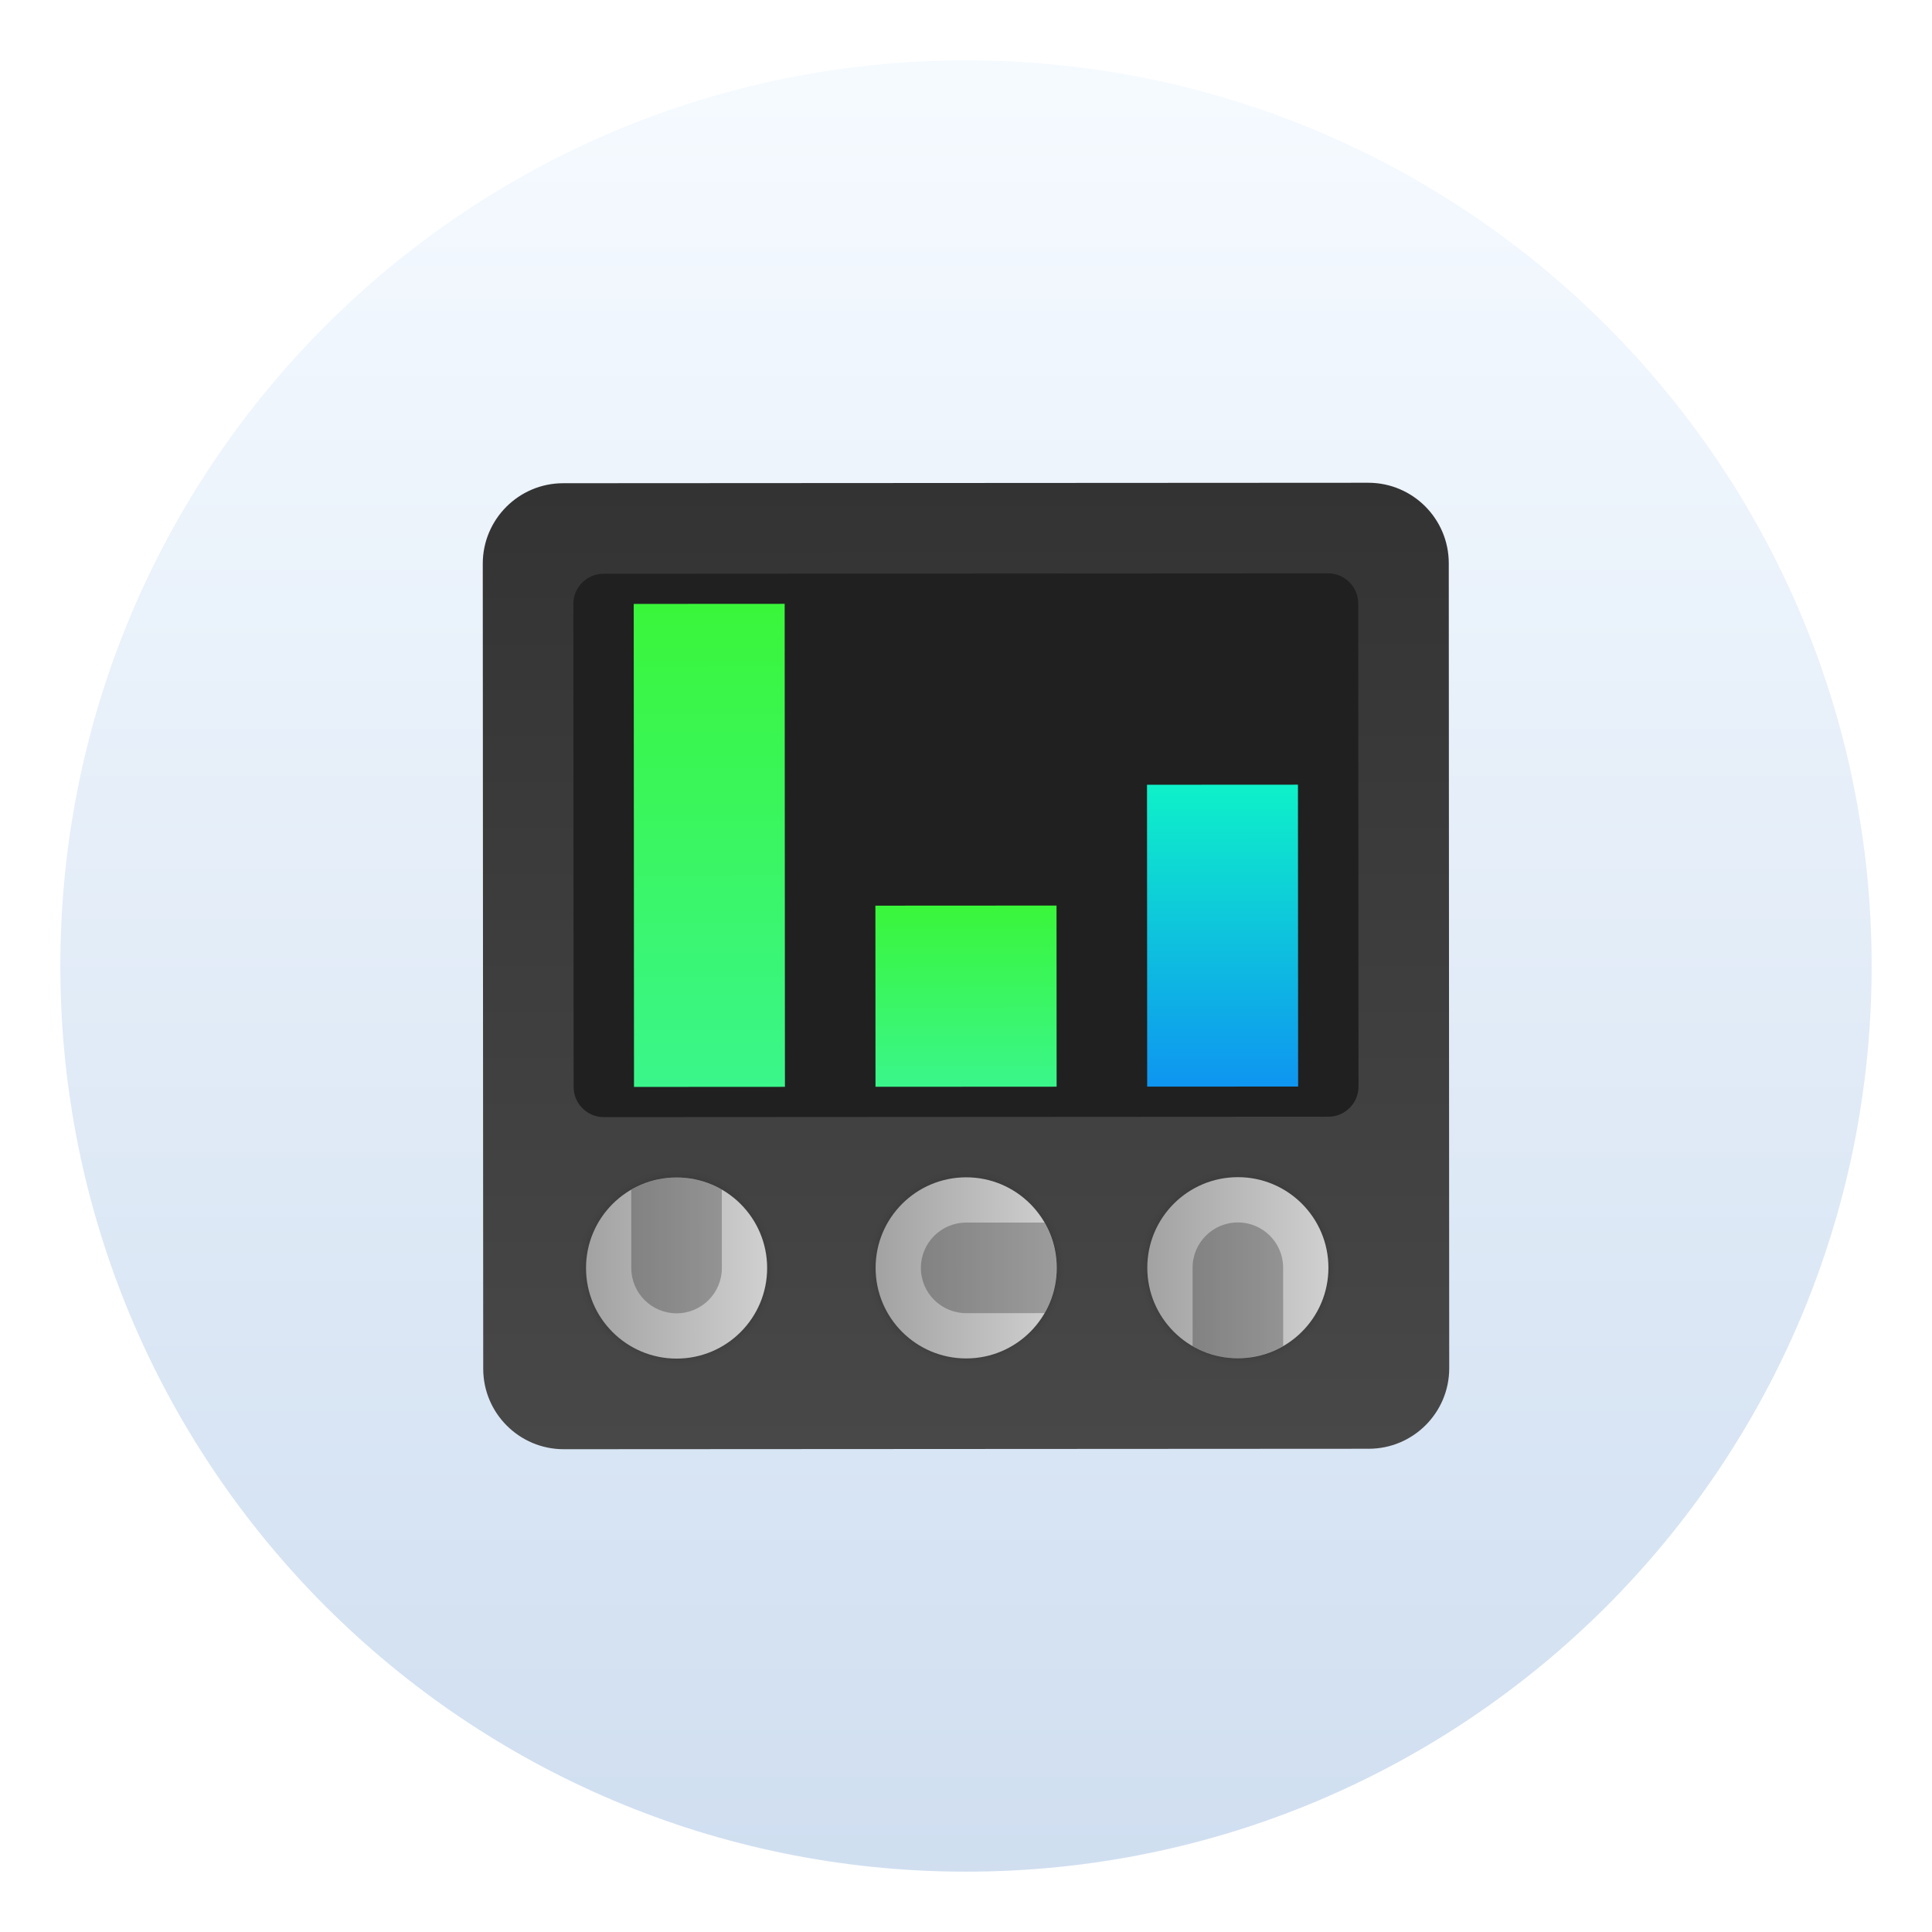
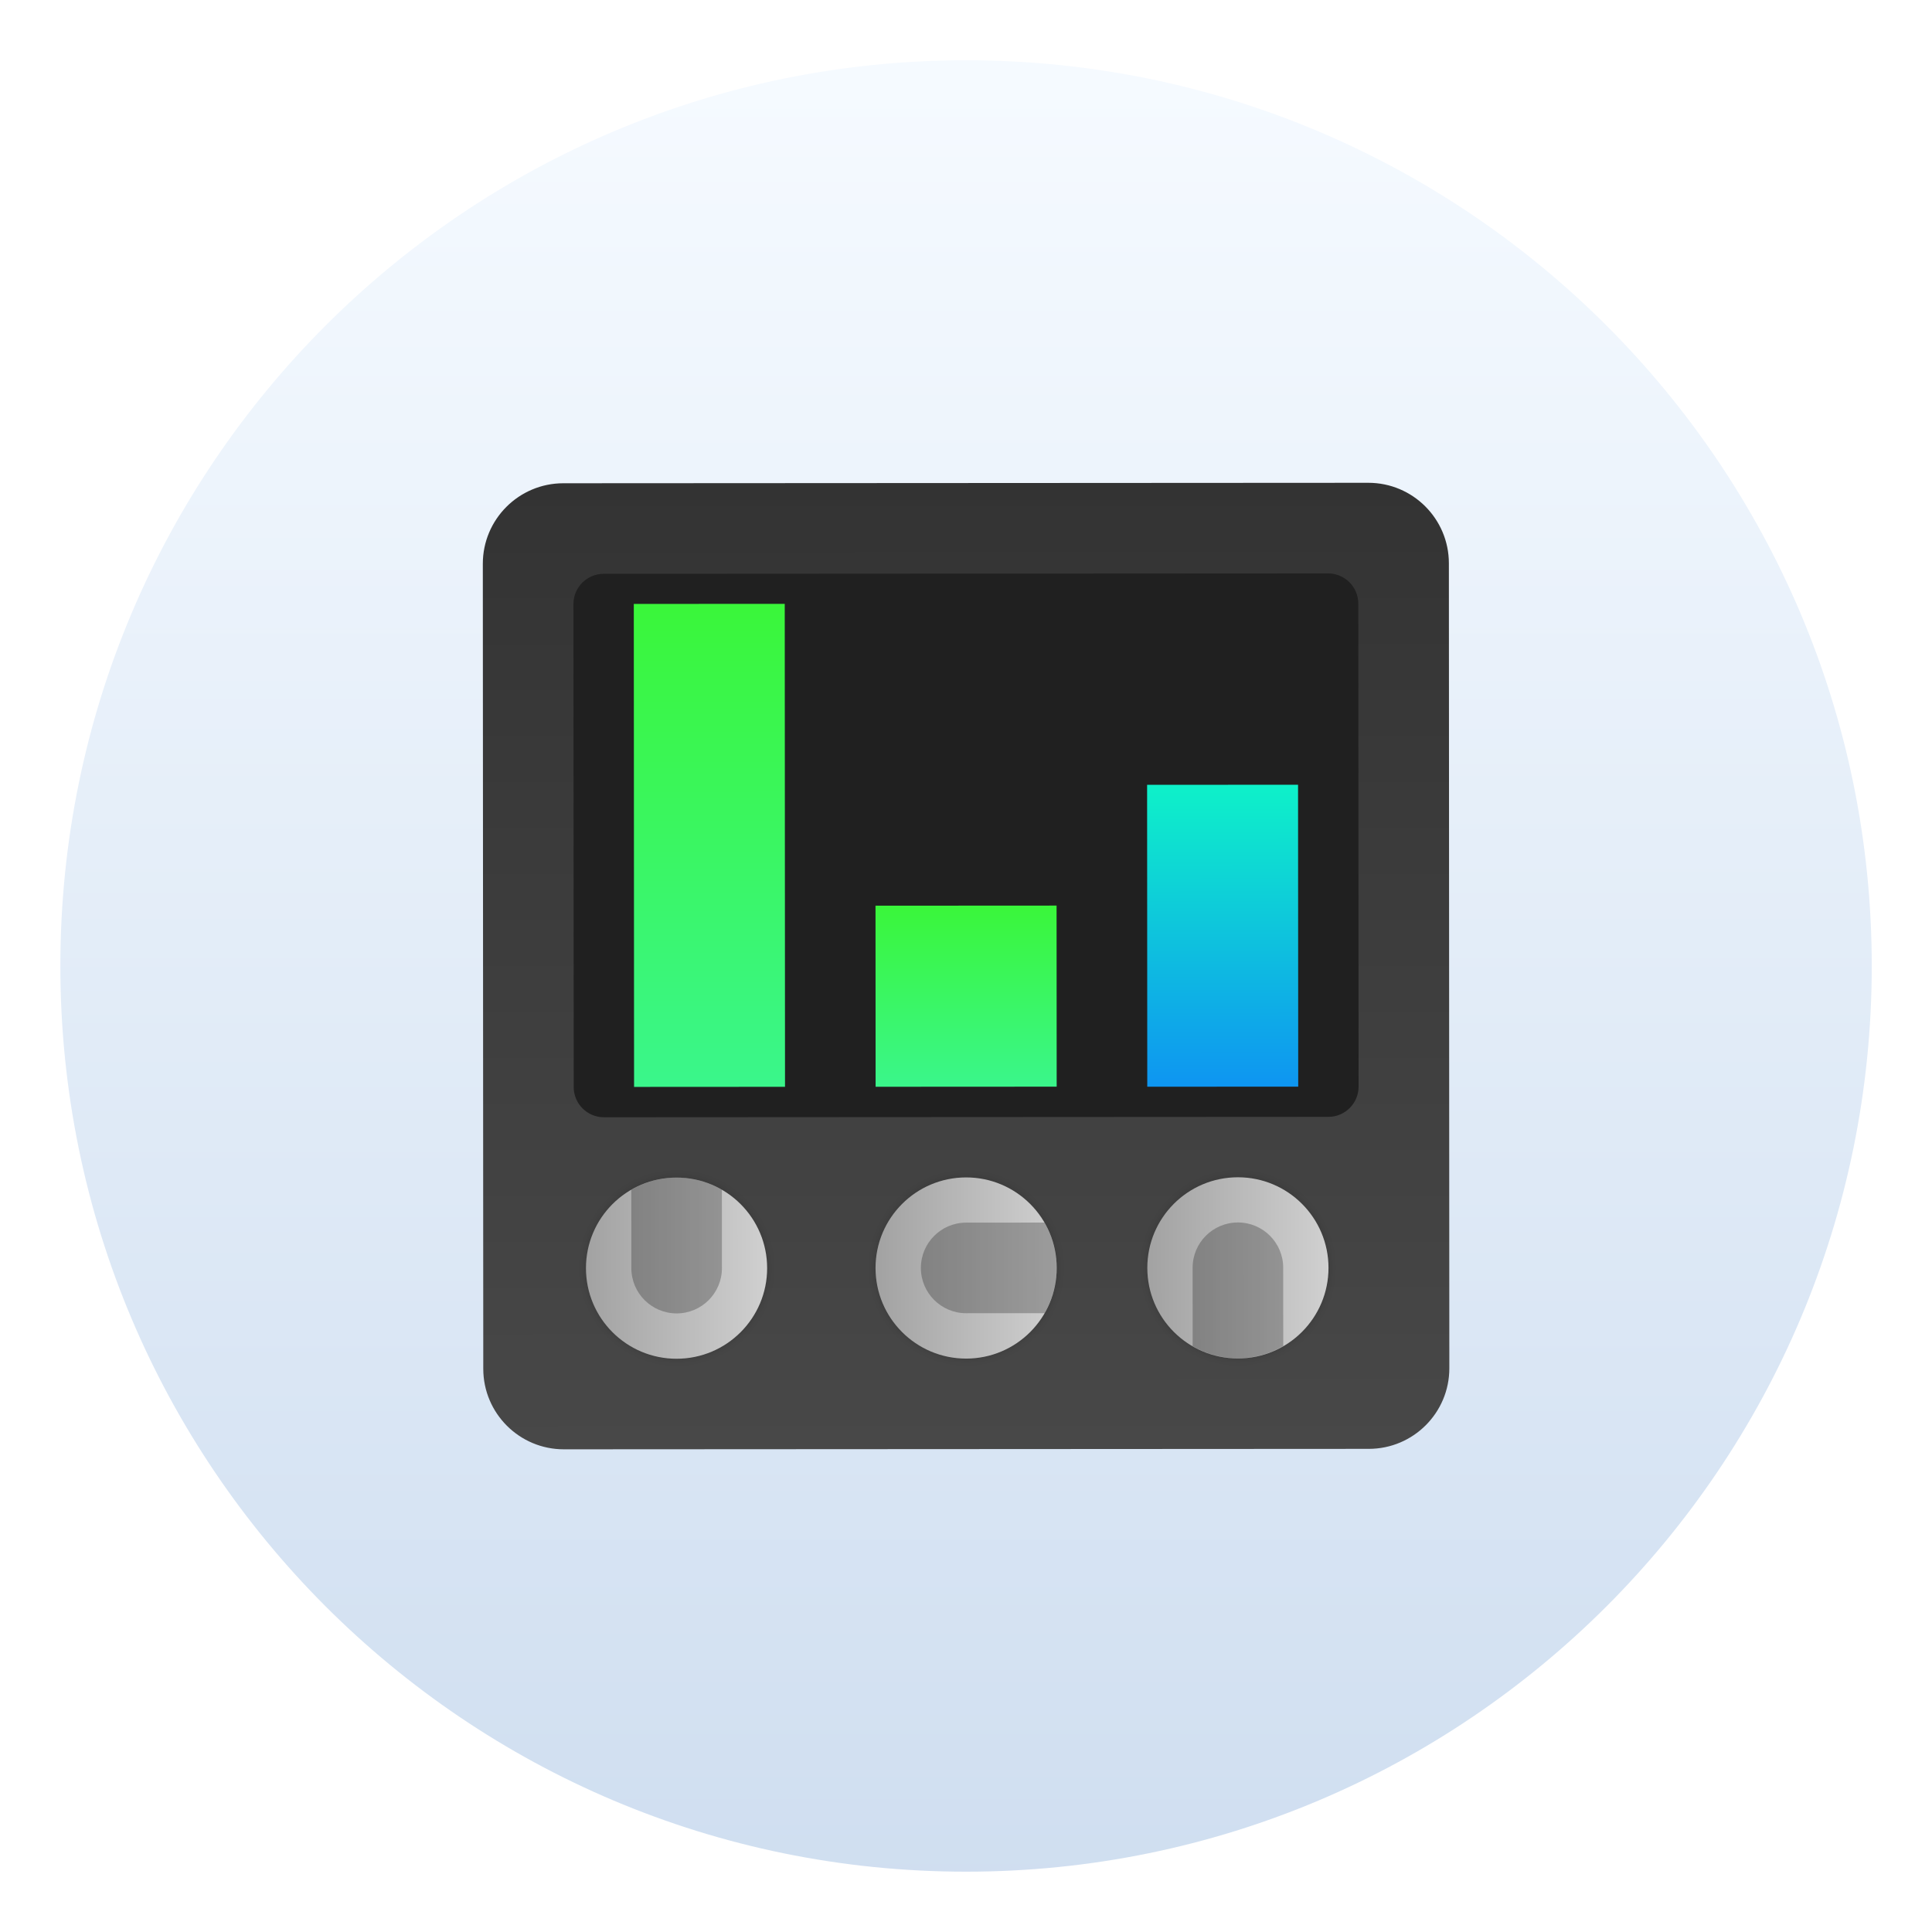
- <svg xmlns="http://www.w3.org/2000/svg" xmlns:xlink="http://www.w3.org/1999/xlink" id="Flamingo" width="64" height="64" enable-background="new 0 0 1024 1024" image-rendering="optimizeSpeed" version="1.1" viewBox="0 0 64 64">
-   <defs id="defs47">
+ <svg xmlns="http://www.w3.org/2000/svg" xmlns:xlink="http://www.w3.org/1999/xlink" width="64" height="64" version="1.1" viewBox="0 0 16.933 16.933">
+   <defs>
+     <linearGradient id="a-3" x1="32" x2="32" y1="2" y2="62" gradientTransform="matrix(.2646 0 0 .2646 16.133 3.5959)" gradientUnits="userSpaceOnUse">
+       <stop stop-color="#f5faff" offset="0" />
+       <stop stop-color="#cfdef0" offset="1" />
+     </linearGradient>
+     <linearGradient id="g" x1="32" x2="32" y1="16" y2="48" gradientTransform="matrix(.26458 0 0 .26458 16.06 3.3956)" gradientUnits="userSpaceOnUse">
+       <stop stop-color="#333" offset="0" />
+       <stop stop-color="#484848" offset="1" />
+     </linearGradient>
+     <filter id="n-9" x="-.06" y="-.06" width="1.12" height="1.12" color-interpolation-filters="sRGB">
+       <feGaussianBlur stdDeviation="0.15" />
+     </filter>
+     <filter id="o-2" x="-.06" y="-.06" width="1.12" height="1.12" color-interpolation-filters="sRGB">
+       <feGaussianBlur stdDeviation="0.15" />
+     </filter>
+     <filter id="l-0" x="-.06" y="-.06" width="1.12" height="1.12" color-interpolation-filters="sRGB">
+       <feGaussianBlur stdDeviation="0.15" />
+     </filter>
+     <linearGradient id="k" x1="23.5" x2="23.5" y1="20" y2="36" gradientTransform="matrix(.26458 0 0 .26458 16.06 3.3956)" gradientUnits="userSpaceOnUse" xlink:href="#b" />
    <linearGradient id="b">
-       <stop stop-color="#3af63a" offset="0" id="stop2" />
-       <stop stop-color="#3af68b" offset="1" id="stop4" />
+       <stop stop-color="#3af63a" offset="0" />
+       <stop stop-color="#3af68b" offset="1" />
    </linearGradient>
-     <linearGradient id="a">
-       <stop stop-color="#a2a2a2" offset="0" id="stop7" />
-       <stop stop-color="#d0d0d0" offset="1" id="stop9" />
+     <linearGradient id="j" x1="32" x2="32" y1="30" y2="36" gradientTransform="matrix(.26458 0 0 .26458 16.06 3.3956)" gradientUnits="userSpaceOnUse" xlink:href="#b" />
+     <linearGradient id="i" x1="40.5" x2="40.5" y1="26" y2="36" gradientTransform="matrix(.26458 0 0 .26458 16.06 3.3956)" gradientUnits="userSpaceOnUse">
+       <stop stop-color="#0ef1c9" offset="0" />
+       <stop stop-color="#0e95f1" offset="1" />
    </linearGradient>
-     <filter id="d" x="-.036" y="-.036" width="1.072" height="1.072" color-interpolation-filters="sRGB">
-       <feGaussianBlur stdDeviation="14.16" id="feGaussianBlur12" />
-     </filter>
-     <linearGradient id="g" x1="32" x2="32" y1="16" y2="48" gradientUnits="userSpaceOnUse" gradientTransform="translate(0.8061645,0.01848284)">
-       <stop stop-color="#333" offset="0" id="stop15" />
-       <stop stop-color="#484848" offset="1" id="stop17" />
+     <linearGradient id="e" x1="32" x2="32" y1="40" y2="45.333" gradientTransform="matrix(.29766 0 0 .29766 -24.033 11.827)" gradientUnits="userSpaceOnUse" xlink:href="#a-8" />
+     <linearGradient id="a-8">
+       <stop stop-color="#a2a2a2" offset="0" />
+       <stop stop-color="#d0d0d0" offset="1" />
    </linearGradient>
-     <linearGradient id="f" x1="32" x2="32" y1="40" y2="45.333" gradientTransform="matrix(1.125,0,0,1.125,-78,-25.592)" gradientUnits="userSpaceOnUse" xlink:href="#a" />
-     <linearGradient id="e" x1="32" x2="32" y1="40" y2="45.333" gradientTransform="matrix(1.125,0,0,1.125,-78,-15.999)" gradientUnits="userSpaceOnUse" xlink:href="#a" />
-     <linearGradient id="c" x1="32" x2="32" y1="40" y2="45.333" gradientTransform="matrix(1.125,0,0,1.125,-78,-6.9994)" gradientUnits="userSpaceOnUse" xlink:href="#a" />
-     <filter id="m" x="-.06" y="-.06" width="1.12" height="1.12" color-interpolation-filters="sRGB">
-       <feGaussianBlur stdDeviation="0.8" id="feGaussianBlur23" />
-     </filter>
-     <filter id="l" x="-.06" y="-.06" width="1.12" height="1.12" color-interpolation-filters="sRGB">
-       <feGaussianBlur stdDeviation="0.15" id="feGaussianBlur26" />
-     </filter>
-     <filter id="o" x="-.06" y="-.06" width="1.12" height="1.12" color-interpolation-filters="sRGB">
-       <feGaussianBlur stdDeviation="0.15" id="feGaussianBlur29" />
-     </filter>
-     <filter id="n" x="-.06" y="-.06" width="1.12" height="1.12" color-interpolation-filters="sRGB">
-       <feGaussianBlur stdDeviation="0.15" id="feGaussianBlur32" />
-     </filter>
-     <linearGradient id="k" x1="23.5" x2="23.5" y1="20" y2="36" gradientUnits="userSpaceOnUse" xlink:href="#b" gradientTransform="translate(0.8061645,0.01848284)" />
-     <linearGradient id="j" x1="32" x2="32" y1="30" y2="36" gradientUnits="userSpaceOnUse" xlink:href="#b" gradientTransform="translate(0.8061645,0.01848284)" />
-     <linearGradient id="i" x1="40.5" x2="40.5" y1="26" y2="36" gradientUnits="userSpaceOnUse" gradientTransform="translate(0.8061645,0.01848284)">
-       <stop stop-color="#0ef1c9" offset="0" id="stop37" />
-       <stop stop-color="#0e95f1" offset="1" id="stop39" />
-     </linearGradient>
-     <linearGradient id="h" x1="32" x2="32" y1="2" y2="62" gradientUnits="userSpaceOnUse" gradientTransform="translate(54.10169,-8)">
-       <stop stop-color="#999" offset="0" id="stop42" />
-       <stop stop-color="#bebebe" offset="1" id="stop44" />
-     </linearGradient>
-     <style id="style906" type="text/css" />
-     <linearGradient gradientUnits="userSpaceOnUse" gradientTransform="matrix(0.99241,0.12302,-0.12302,0.99241,424.5,39.144)" y2="60.157" y1="60.157" x2="-369.54" x1="-409.54" id="linearGradient1670">
-       <stop id="stop908" offset="0" stop-color="#e3e9f2" />
-       <stop id="stop910" offset="1" stop-color="#dee6f0" />
-     </linearGradient>
-     <linearGradient id="linearGradient922">
-       <stop id="stop881" offset="0" stop-color="#91aab4" />
-       <stop id="stop883" offset="1" stop-color="#648291" />
-     </linearGradient>
-     <clipPath id="clipPath13429">
-       <path id="path886" d="m481 318h22v22h-22z" />
-     </clipPath>
-     <clipPath id="clipPath13465">
-       <path id="path889" d="m507 318h22v22h-22z" />
-     </clipPath>
-     <clipPath id="clipPath13501">
-       <path id="path892" d="m530 318h22v22h-22z" />
-     </clipPath>
-     <clipPath id="clipPath13753">
-       <path id="path895" d="m672 1064c0-1.105 4.925-2 11-2s11 0.895 11 2-4.925 2-11 2-11-0.895-11-2" />
-     </clipPath>
-     <clipPath id="clipPath13771">
-       <path id="path898" d="m660 1057h51v65.001h-51z" />
-     </clipPath>
-     <clipPath id="clipPath14035">
-       <path id="path901" d="m659 517h53v18h-53z" />
-     </clipPath>
-     <clipPath id="clipPath14127">
-       <path id="path904" d="m659 500h53v18h-53z" />
-     </clipPath>
-     <clipPath id="clipPath14445">
-       <path id="path907" d="m648 112h73v60h-73z" />
-     </clipPath>
-     <clipPath id="clipPath14609">
-       <path id="path910" d="m826 1056h59v60h-59z" />
-     </clipPath>
-     <clipPath id="clipPath15305">
-       <path id="path913" d="m805 276h100v100h-100z" />
-     </clipPath>
-     <clipPath id="clipPath15341">
-       <path id="path916" d="m145 1063.8h74.152v45.21h-74.152z" />
-     </clipPath>
-     <clipPath id="clipPath15715">
-       <path id="path919" d="m151 667h57v57h-57z" />
-     </clipPath>
-     <clipPath id="clipPath15807">
-       <path id="path922" d="m154 697h51v51h-51z" />
-     </clipPath>
-     <clipPath id="clipPath16001">
-       <path id="path925" d="m500.04 864.45h36.012v67.52h-36.012z" />
-     </clipPath>
-     <clipPath id="clipPath16093">
-       <path id="path928" d="m836 870.54h47v55.539h-47z" />
-     </clipPath>
-     <clipPath id="clipPath16477">
-       <path id="path931-3" d="m318.03 702.35h62.848v37.991h-62.848z" />
-     </clipPath>
-     <clipPath id="clipPath16579">
-       <path id="path934" d="m485.03 133.35h62.847v37.991h-62.847z" />
-     </clipPath>
-     <clipPath id="clipPath16709">
-       <path id="path937" d="m493.37 677.93h45.643v68.067h-45.643z" />
-     </clipPath>
-     <clipPath id="clipPath24218">
-       <path id="path940" d="m144.34 1018.2h71.467v78h-71.467z" />
-     </clipPath>
-     <clipPath id="clipPath24382">
-       <path id="path943" d="m293.21 1068.6 66.323-38.292 36.047 62.435-66.323 38.292z" />
-     </clipPath>
-     <clipPath id="clipPath24650">
-       <path id="path946" d="m488.86 1054.5h10v10.706h-10z" />
-     </clipPath>
-     <clipPath id="clipPath24700">
-       <path id="path949" d="m508 1066.8h10.001v10.705h-10.001z" />
-     </clipPath>
-     <clipPath id="clipPath24750">
-       <path id="path952" d="m525 1045.8h10v10.706h-10z" />
-     </clipPath>
-     <clipPath id="clipPath24864">
-       <path id="path955" d="m836 1043.7h25.5v31.5h-25.5z" />
-     </clipPath>
-     <clipPath id="clipPath24896">
-       <path id="path958" d="m838 1062.2h24v24h-24z" />
-     </clipPath>
-     <clipPath id="clipPath25070">
-       <path id="path961" d="m134 489.24h7v6h-7z" />
-     </clipPath>
-     <clipPath id="clipPath25100">
-       <path id="path964" d="m216 489.24h7v6h-7z" />
-     </clipPath>
-     <clipPath id="clipPath25502">
-       <path id="path967" d="m838 477.24h22v22h-22z" />
-     </clipPath>
-     <clipPath id="clipPath25686">
-       <path id="path970" d="m704 1061.2h25v25h-25z" />
-     </clipPath>
-     <clipPath id="clipPath25788">
-       <path id="path973" d="m663.04 1078.6-1.808-3.514-21.07-47.453c13.336-18.439 48.336-26.938 73.836-3.439 0.842 0 6.476 6.246 6 7l-18.386 25.895c-0.483 0.765-1.453 0.946-2.177 0.431l-15.505-11.011c-0.359-0.255-0.847-0.153-1.07 0.238l-18.272 31.869c-0.218 0.384-0.502 0.578-0.782 0.578-0.282 0-0.561-0.197-0.766-0.594" />
-     </clipPath>
-     <clipPath id="clipPath26420">
-       <path id="path976" d="m127 820.24h100v100h-100z" />
-     </clipPath>
-     <clipPath id="clipPath26860">
-       <path id="path979" d="m809 680.24c0-22.092 17.908-40 40-40s40 17.908 40 40c0 22.091-17.908 40-40 40s-40-17.909-40-40" />
-     </clipPath>
-     <clipPath id="clipPath27506">
-       <path id="path982" d="m658 469.24h44v45h-44z" />
-     </clipPath>
-     <clipPath id="clipPath27772">
-       <path id="path985" d="m651 271.24h58v58h-58z" />
-     </clipPath>
-     <clipPath id="clipPath27864">
-       <path id="path988" d="m662 307.24h38v8h-38z" />
-     </clipPath>
-     <clipPath id="clipPath28028">
-       <path id="path991" d="m858.98 137.24c0.013-0.101 0.021-0.203 0.021-0.307v-6.693h15.75c1.237 0 2.25-1.013 2.25-2.25v-11.25l-27-4.5-27 4.5v-2.25l27-4.5 27 4.5v-27c0-1.237-1.013-2.25-2.25-2.25h-49.5c-1.237 0-2.25 1.013-2.25 2.25v-4.25h54v54zm-35.979 0v-9.25c0 1.237 1.013 2.25 2.25 2.25h15.75v6.693c0 0.104 7e-3 0.207 0.02 0.307zm22.5-7h9v4.5h-9zm1.125-9c-0.62 0-1.125-0.506-1.125-1.125v-2.25c0-0.619 0.505-1.125 1.125-1.125h6.75c0.619 0 1.125 0.506 1.125 1.125v2.25c0 0.619-0.506 1.125-1.125 1.125z" />
-     </clipPath>
-     <clipPath id="clipPath28200">
-       <path id="path994" d="m531.27 136.24c6.325-2.29 10.727-8.277 10.727-15.484 0-11.316-10.2-20.563-25.65-34.575l-4.35-3.941-4.35 3.941c-15.45 14.012-25.65 23.259-25.65 34.575v-39.516h60v55zm-26.983 0c2.995-1.052 5.686-2.883 7.71-5.25 2.024 2.367 4.715 4.198 7.71 5.25zm-22.29 0v-15.484c0 7.207 4.402 13.194 10.727 15.484z" />
-     </clipPath>
-     <clipPath id="clipPath28364">
-       <path id="path997" d="m648 79.241h64v64h-64z" />
-     </clipPath>
-     <clipPath id="clipPath28984">
-       <path id="path1000" d="m500 691.74c0-3.037 2.463-5.5 5.5-5.5s5.5 2.463 5.5 5.5-2.463 5.5-5.5 5.5-5.5-2.463-5.5-5.5" />
-     </clipPath>
-     <clipPath id="clipPath29012">
-       <path id="path1003" d="m500 669.74c0-3.037 2.463-5.5 5.5-5.5s5.5 2.463 5.5 5.5c0 3.038-2.463 5.5-5.5 5.5s-5.5-2.462-5.5-5.5" />
-     </clipPath>
-     <clipPath id="clipPath29040">
-       <path id="path1006" d="m494 680.74c0-3.037 2.462-5.5 5.5-5.5s5.5 2.463 5.5 5.5c0 3.038-2.462 5.5-5.5 5.5s-5.5-2.462-5.5-5.5" />
-     </clipPath>
-     <clipPath id="clipPath29068">
-       <path id="path1009" d="m513 691.74c0-3.037 2.463-5.5 5.5-5.5s5.5 2.463 5.5 5.5-2.463 5.5-5.5 5.5-5.5-2.463-5.5-5.5" />
-     </clipPath>
-     <clipPath id="clipPath29096">
-       <path id="path1012" d="m513 669.74c0-3.037 2.463-5.5 5.5-5.5s5.5 2.463 5.5 5.5c0 3.038-2.463 5.5-5.5 5.5s-5.5-2.462-5.5-5.5" />
-     </clipPath>
-     <clipPath id="clipPath29124">
-       <path id="path1015" d="m507 680.74c0-3.037 2.463-5.5 5.5-5.5s5.5 2.463 5.5 5.5c0 3.038-2.463 5.5-5.5 5.5s-5.5-2.462-5.5-5.5" />
-     </clipPath>
-     <clipPath id="clipPath29152">
-       <path id="path1018" d="m520 680.74c0-3.037 2.463-5.5 5.5-5.5s5.5 2.463 5.5 5.5c0 3.038-2.463 5.5-5.5 5.5s-5.5-2.462-5.5-5.5" />
-     </clipPath>
-     <clipPath id="clipPath29252">
-       <path id="path1021" d="m321 322.24c-4.97 0-9-4.029-9-9 0-4.97 4.03-9 9-9h45c4.971 0 9 4.03 9 9 0 4.971-4.029 9-9 9z" />
-     </clipPath>
-     <clipPath id="clipPath29280">
-       <path id="path1024" d="m322 297.24c-4.971 0-9-4.029-9-9 0-4.97 4.029-9 9-9h45c4.971 0 9 4.03 9 9 0 4.971-4.029 9-9 9z" />
-     </clipPath>
-     <clipPath id="clipPath29400">
-       <path id="path1027" d="m155 83.24h44v53h-44z" />
-     </clipPath>
-     <linearGradient gradientUnits="userSpaceOnUse" gradientTransform="matrix(0.99997,0,0,0.99997,-0.034773,0.0066412)" y2=".647" y1="16.296" x2="16.388" x1=".739" id="linearGradient1005-9">
-       <stop id="stop1030" offset="0" stop-color="#cfdade" />
-       <stop id="stop1032" offset="1" stop-color="#eaeff2" />
-     </linearGradient>
-     <linearGradient xlink:href="#linearGradient922" gradientUnits="userSpaceOnUse" gradientTransform="translate(0,-0.044942)" y2="27.41" y1="15.335" x2="162.61" x1="162.61" id="linearGradient1471" />
-     <linearGradient xlink:href="#linearGradient922" gradientUnits="userSpaceOnUse" y2="27.534" y1="15.3" x2="168.85" x1="156.58" id="linearGradient1473" />
-     <linearGradient gradientUnits="userSpaceOnUse" gradientTransform="matrix(1.1538,0,0,1.1538,-22.383,-3.3235)" y2="19.09" y1="20.333" x2="163.37" x1="162.73" id="linearGradient1475">
-       <stop id="stop1037" offset="0" stop-color="#fafafa" />
-       <stop id="stop1039" offset="1" stop-color="#c8e6f0" />
-     </linearGradient>
-     <linearGradient gradientUnits="userSpaceOnUse" gradientTransform="matrix(1.000047,0,0,1.000047,0.2523127,0.8092861)" y2="62" y1="2" x2="32" x1="32" id="a-3">
-       <stop id="stop1795" offset="0" stop-color="#f5faff" />
-       <stop id="stop1797" offset="1" stop-color="#cfdef0" />
-     </linearGradient>
+     <linearGradient id="f" x1="32" x2="32" y1="40" y2="45.333" gradientTransform="matrix(.29766 0 0 .29766 -24.033 9.2886)" gradientUnits="userSpaceOnUse" xlink:href="#a-8" />
+     <linearGradient id="c" x1="32" x2="32" y1="40" y2="45.333" gradientTransform="matrix(.29766 0 0 .29766 -24.033 14.208)" gradientUnits="userSpaceOnUse" xlink:href="#a-8" />
  </defs>
-   <circle id="circle1804" style="fill:url(#a-3);stroke-width:1;paint-order:stroke markers fill" r="30.001" cy="32" cx="32" />
-   <ellipse cx="22.667" cy="42.667" r="2.667" fill="#b0b0b0" stroke-width="1.333" style="paint-order:normal" id="ellipse69" />
-   <text x="-0.112" y="16.955" id="text917">
-     <tspan x="-0.112" y="16.955" id="tspan915" />
-   </text>
-   <g style="fill:#5e4aa6;stroke-width:0.265" transform="matrix(3.7796,0,0,3.7796,0.01893545,-0.0012367)" id="g927">
-     <circle cx="-330.35" cy="-328.38" r="0" id="circle919" />
-     <circle style="fill-rule:evenodd" cx="-39.434" cy="6.44" r="0" id="circle921" />
-     <circle cx="-330.38" cy="-328.5" r="0" id="circle923" />
-     <circle cx="-301.7" cy="-344.43" r="0" id="circle925" />
-   </g>
-   <g style="fill:#5e4aa6;stroke-width:0.265;image-rendering:optimizeSpeed" transform="matrix(3.7796,0,0,3.7796,-112.8403,-73.60499)" id="g945">
-     <circle cx="-330.35" cy="-328.38" r="0" id="circle937" />
-     <circle cx="-312.11" cy="-326.25" r="0" id="circle939" />
-     <circle cx="-306.02" cy="-333.07" r="0" id="circle941" />
-     <circle cx="-308.84" cy="-326.01" r="0" id="circle943" />
-   </g>
-   <g id="g1959" transform="translate(-0.8241927)">
-     <rect transform="rotate(-0.03227139)" x="16.806" y="16.018" width="32" height="32" rx="2.667" style="fill:url(#g);stroke-width:1.333;paint-order:normal" id="rect55" />
-     <g transform="rotate(-0.03227139,32.4122,-1431.302)" id="g65" style="stroke-width:1.5">
-       <circle id="circle59" style="opacity:0.15;paint-order:normal;filter:url(#n)" r="3" cy="41" cx="-42" transform="rotate(-90)" />
-       <circle id="circle61" style="opacity:0.15;paint-order:normal;filter:url(#o)" r="3" cy="32" cx="-42" transform="rotate(-90)" />
-       <circle id="circle63" style="opacity:0.15;paint-order:normal;filter:url(#l)" r="3" cy="22.407" cx="-42" transform="rotate(-90)" />
+   <g transform="translate(-16.066 -3.3817)">
+     <circle cx="24.533" cy="11.848" r="7.938" fill="url(#a-3)" stroke-width=".265" style="paint-order:stroke markers fill" />
+     <rect transform="rotate(-.032271)" x="20.293" y="7.629" width="8.467" height="8.467" rx=".706" fill="url(#g)" stroke-width=".353" style="paint-order:normal" />
+     <g stroke-width="1.5">
+       <circle transform="matrix(-.00014902 -.26458 .26458 -.00014902 16.062 3.3865)" cx="-42" cy="41" r="3" filter="url(#n-9)" opacity=".15" style="paint-order:normal" />
+       <circle transform="matrix(-.00014902 -.26458 .26458 -.00014902 16.062 3.3865)" cx="-42" cy="32" r="3" filter="url(#o-2)" opacity=".15" style="paint-order:normal" />
+       <circle transform="matrix(-.00014902 -.26458 .26458 -.00014902 16.062 3.3865)" cx="-42" cy="22.407" r="3" filter="url(#l-0)" opacity=".15" style="paint-order:normal" />
    </g>
-     <rect transform="rotate(-0.03227139)" id="rect67" style="fill:#202020;stroke-width:1.293;paint-order:normal" ry="1" height="18" width="26" y="19.018" x="19.806" />
-     <rect transform="rotate(-0.03227139)" id="rect71" style="fill:url(#k);stroke-width:1.291;paint-order:normal" height="16" width="5" y="20.018" x="21.806" />
-     <rect transform="rotate(-0.03227139)" id="rect73" style="fill:url(#j);stroke-width:1.5;paint-order:normal" height="6" width="6" y="30.018" x="29.806" />
-     <rect transform="rotate(-0.03227139)" id="rect75" style="fill:url(#i);stroke-width:1.336;paint-order:normal" height="10" width="5" y="26.018" x="38.806" />
-     <g transform="rotate(-0.03227139,32.4122,-1431.302)" id="g89" style="stroke-width:1.5">
-       <circle id="circle77" style="fill:url(#e);paint-order:normal" r="3" cy="32" cx="-42" transform="rotate(-90)" />
-       <path id="path79" style="opacity:0.25;paint-order:normal" d="m 35,42 a 3,3 0 0 0 -0.407,-1.5 h -2.593 a 1.5,1.5 0 0 0 -1.5,1.5 1.5,1.5 0 0 0 1.5,1.5 h 2.596 A 3,3 0 0 0 35,42 Z" />
-       <circle id="circle81" style="fill:url(#f);paint-order:normal" r="3" cy="22.407" cx="-42" transform="rotate(-90)" />
-       <path id="path83" style="opacity:0.25;paint-order:normal" d="m 22.407,39 a 3,3 0 0 0 -1.5,0.407 v 2.593 a 1.5,1.5 0 0 0 1.5,1.5 1.5,1.5 0 0 0 1.5,-1.5 v -2.596 a 3,3 0 0 0 -1.5,-0.404 z" />
-       <circle id="circle85" style="fill:url(#c);paint-order:normal" r="3" cy="41" cx="-42" transform="rotate(-90)" />
-       <path id="path87" style="opacity:0.25;paint-order:normal" d="m 41,45 a 3,3 0 0 0 1.5,-0.407 v -2.593 a 1.5,1.5 0 0 0 -1.5,-1.5 1.5,1.5 0 0 0 -1.5,1.5 v 2.596 a 3,3 0 0 0 1.5,0.404 z" />
+     <rect transform="rotate(-.032271)" x="21.087" y="8.423" width="6.879" height="4.763" ry=".265" fill="#202020" stroke-width=".342" style="paint-order:normal" />
+     <rect transform="rotate(-.032271)" x="21.616" y="8.687" width="1.323" height="4.233" fill="url(#k)" stroke-width=".342" style="paint-order:normal" />
+     <rect transform="rotate(-.032271)" x="23.733" y="11.333" width="1.587" height="1.587" fill="url(#j)" stroke-width=".397" style="paint-order:normal" />
+     <rect transform="rotate(-.032271)" x="26.114" y="10.275" width="1.323" height="2.646" fill="url(#i)" stroke-width=".354" style="paint-order:normal" />
+     <g stroke-width=".397">
+       <circle transform="rotate(269.97)" cx="-14.508" cy="24.526" r=".794" fill="url(#e)" style="paint-order:normal" />
+       <path d="m25.328 14.494a0.794 0.794 0 0 0-0.108-0.397l-0.686 3.97e-4a0.397 0.397 0 0 0-0.397 0.397 0.397 0.397 0 0 0 0.397 0.397l0.687-3.97e-4a0.794 0.794 0 0 0 0.107-0.397z" opacity=".25" style="paint-order:normal" />
+       <circle transform="rotate(269.97)" cx="-14.508" cy="21.988" r=".794" fill="url(#f)" style="paint-order:normal" />
+       <path d="m21.996 13.702a0.794 0.794 0 0 0-0.397 0.108l3.97e-4 0.686a0.397 0.397 0 0 0 0.397 0.397 0.397 0.397 0 0 0 0.397-0.397l-3.97e-4 -0.687a0.794 0.794 0 0 0-0.397-0.107z" opacity=".25" style="paint-order:normal" />
+       <circle transform="rotate(269.97)" cx="-14.508" cy="26.908" r=".794" fill="url(#c)" style="paint-order:normal" />
+       <path d="m26.916 15.287a0.794 0.794 0 0 0 0.397-0.108l-3.97e-4 -0.686a0.397 0.397 0 0 0-0.397-0.397 0.397 0.397 0 0 0-0.397 0.397l3.97e-4 0.687a0.794 0.794 0 0 0 0.397 0.107z" opacity=".25" style="paint-order:normal" />
    </g>
  </g>
</svg>
